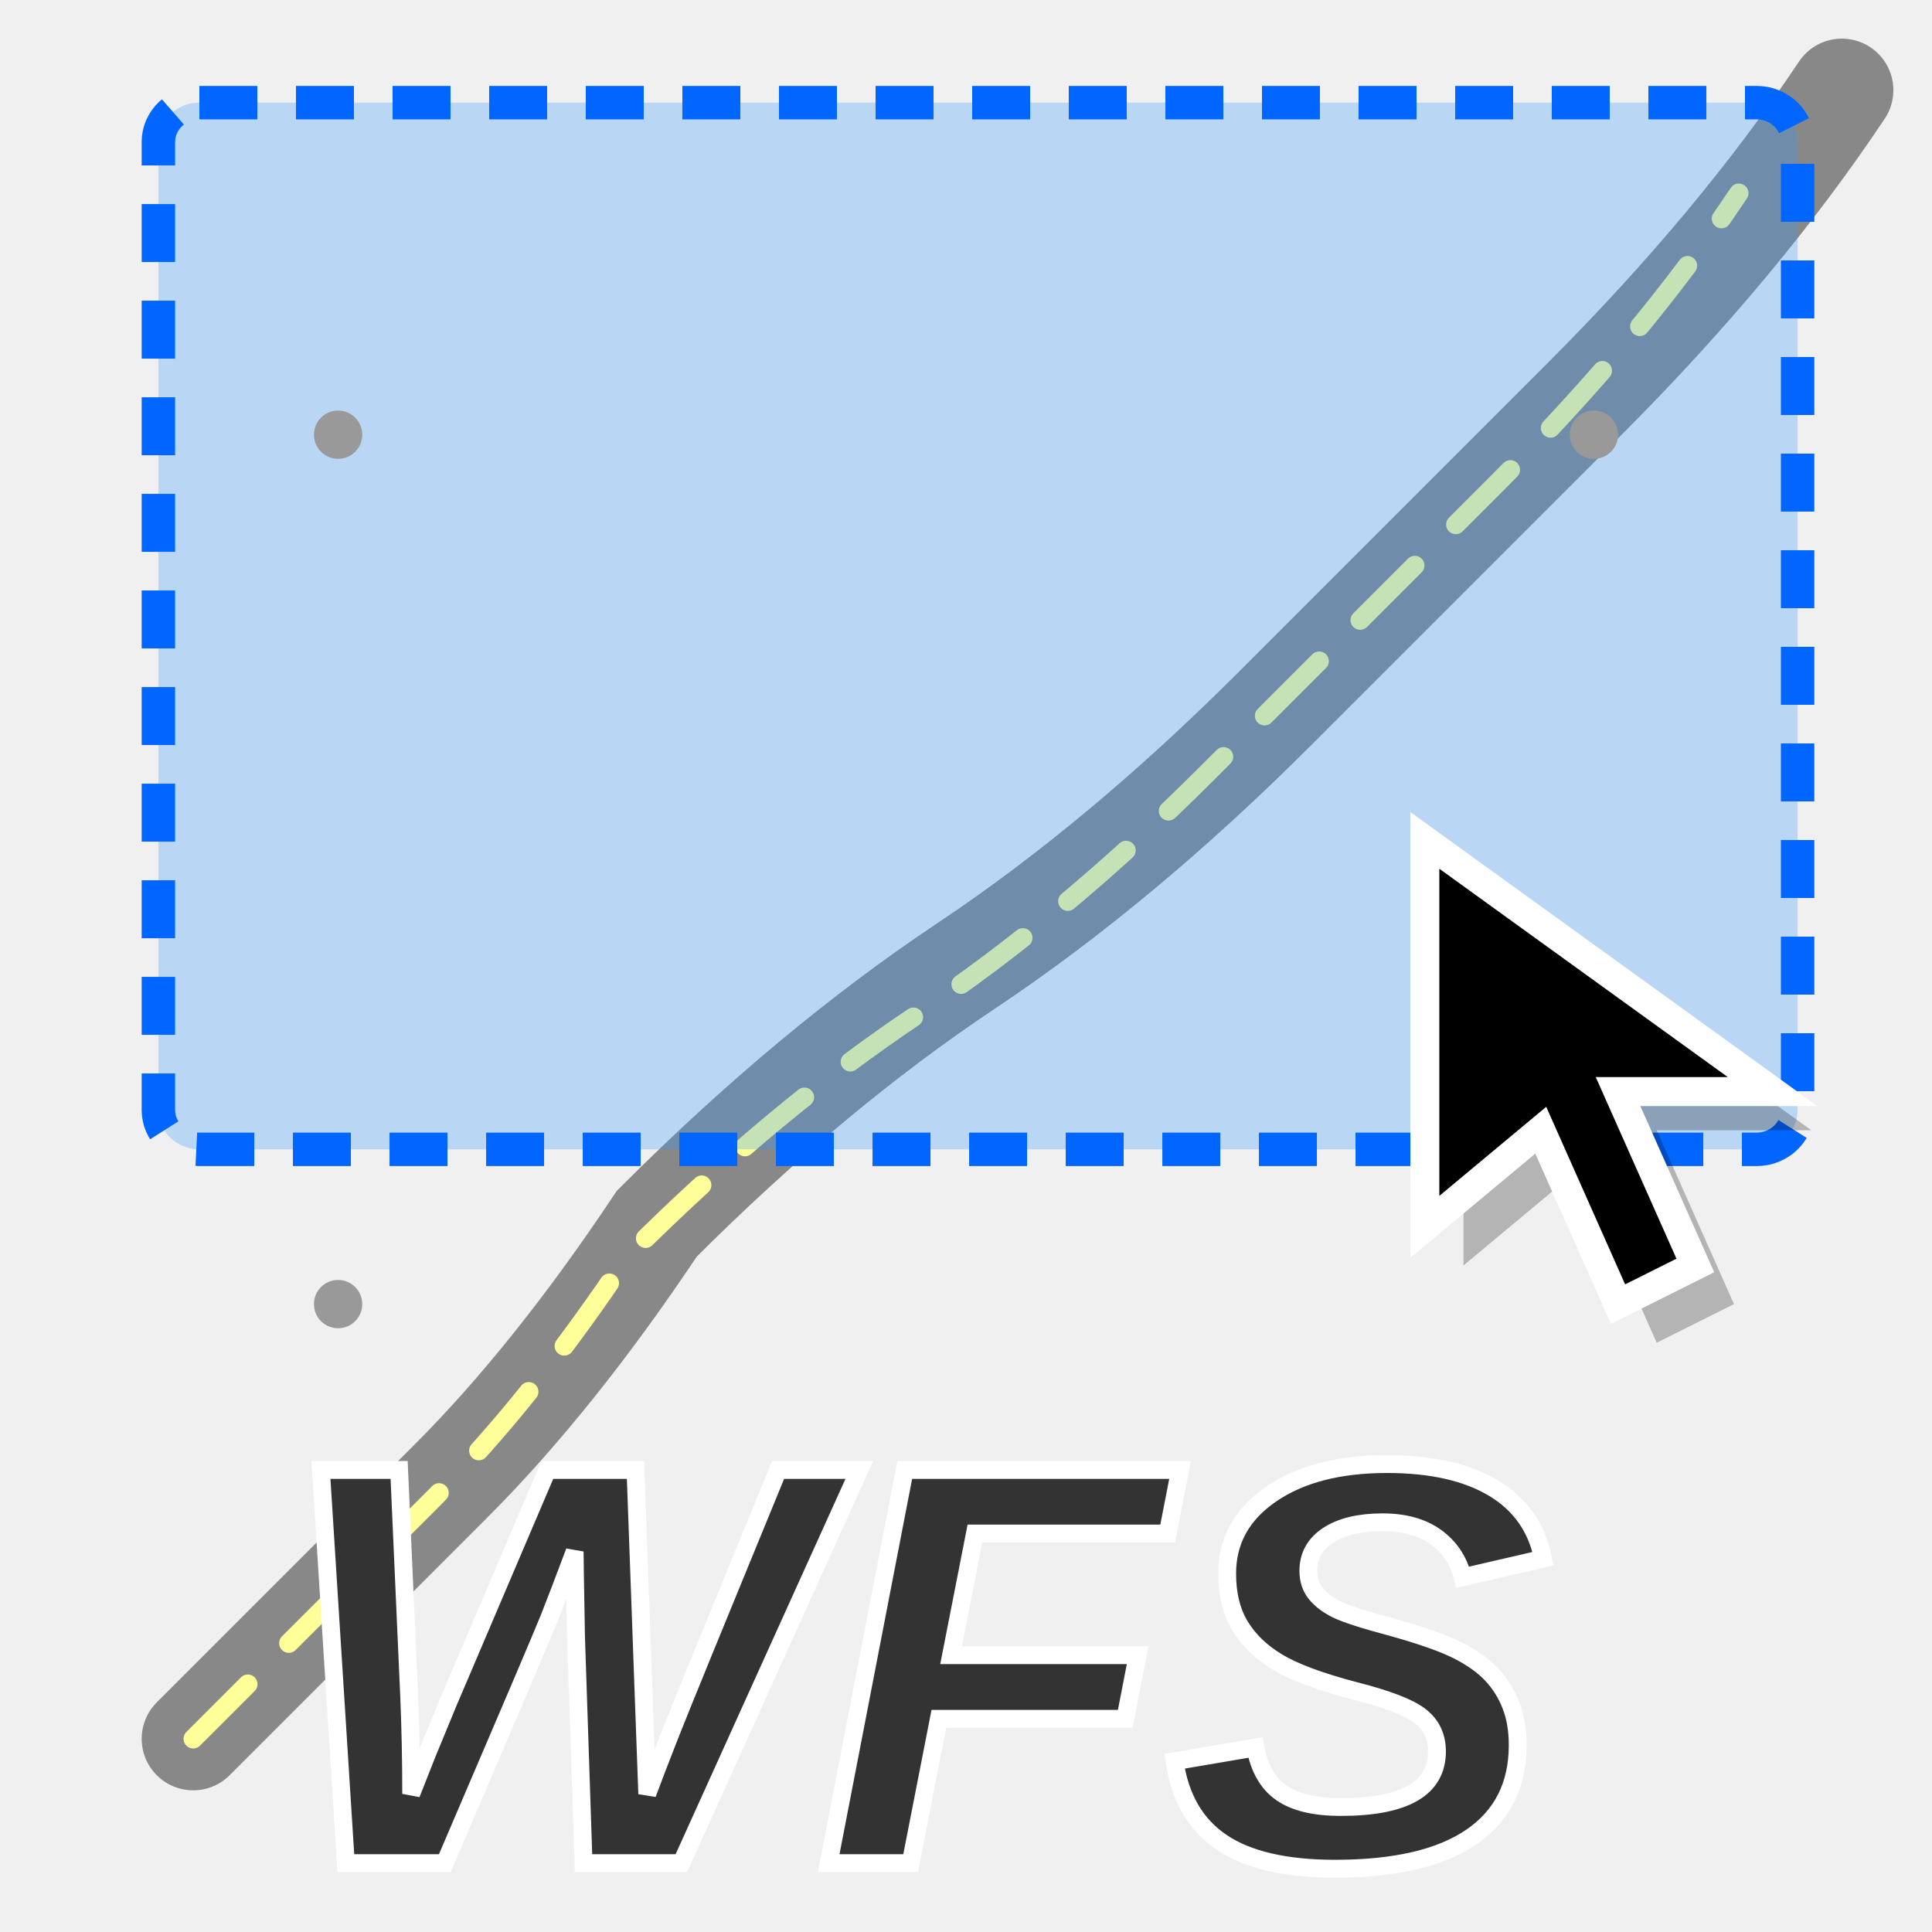
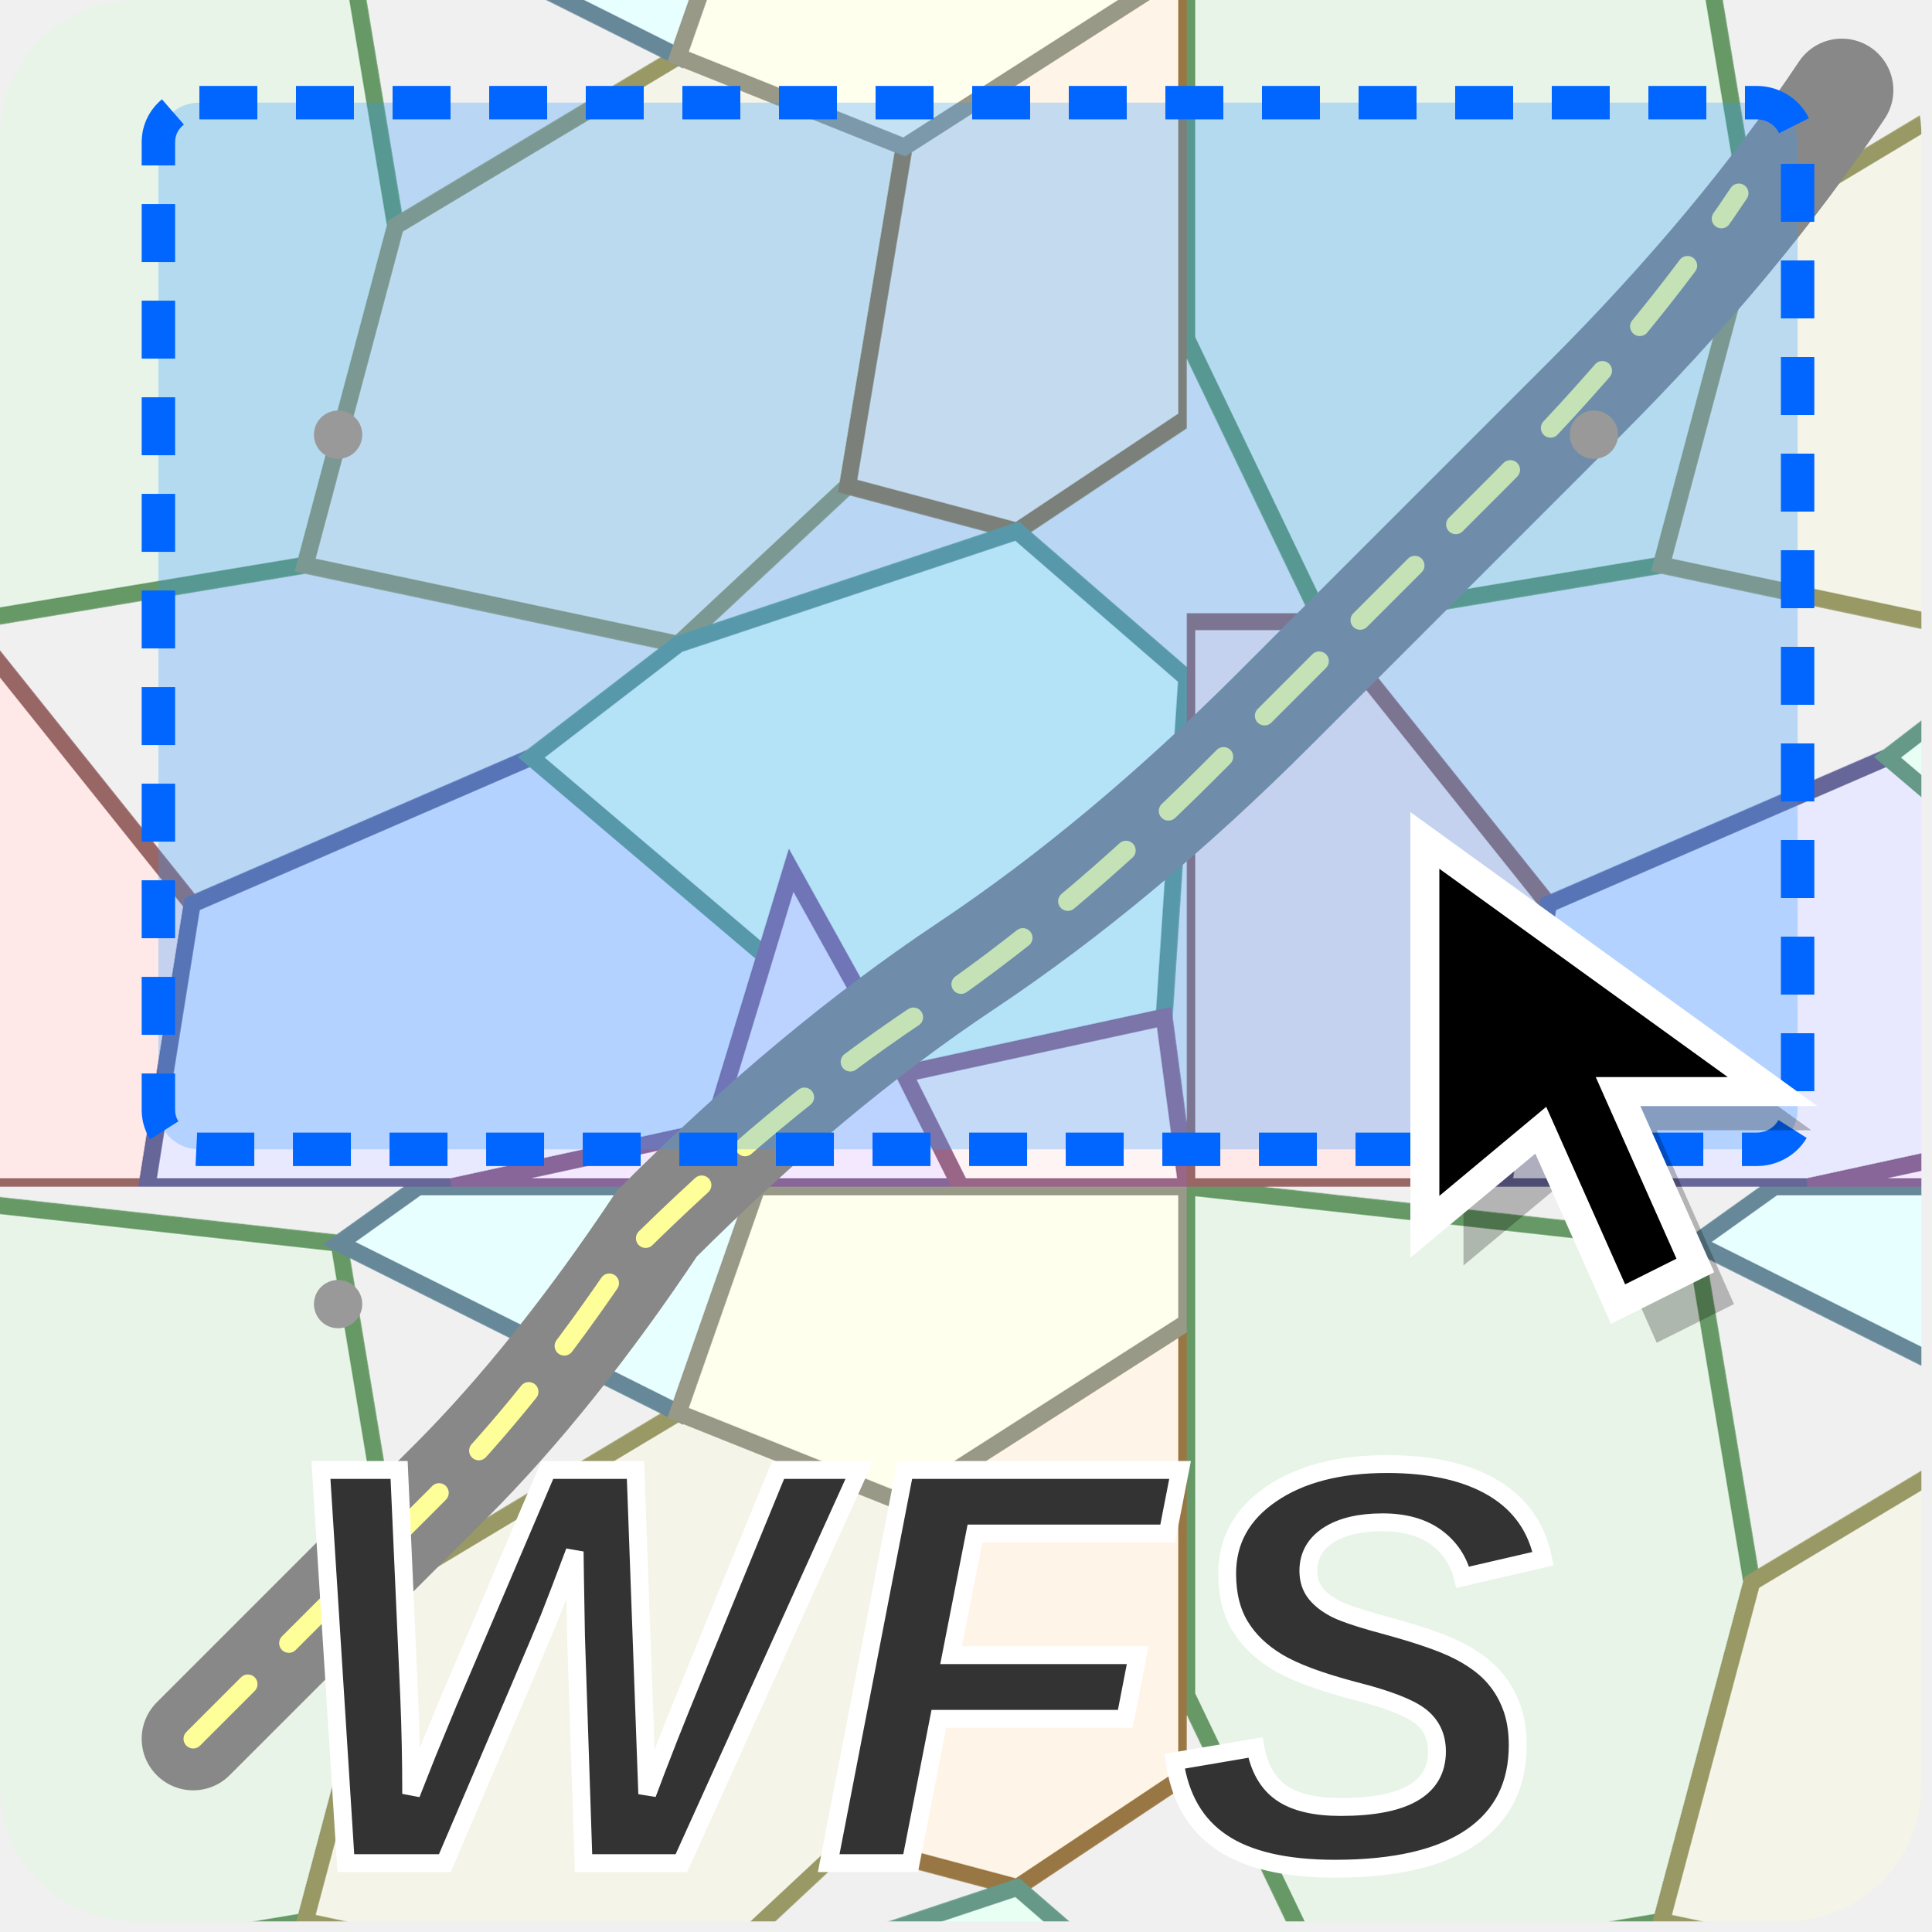
<svg xmlns="http://www.w3.org/2000/svg" width="200" height="200" viewBox="0 0 200 200" version="1.1" id="svg16">
  <defs id="defs10">
    <pattern id="cadastralPattern" x="0" y="0" width="120" height="120" patternUnits="userSpaceOnUse" patternTransform="matrix(1.170007,0,0,1.170007,-17.5501,-17.5501)">
      <path d="M 0,0 L 45,5 L 50,35 L 42,65 L 12,70 L 0,45 Z" fill="#e8f4e8" stroke="#669966" stroke-width="1.5" id="path1" />
      <path d="M 50,35 L 75,20 L 95,28 L 90,58 L 75,72 L 42,65 Z" fill="#f4f4e8" stroke="#999966" stroke-width="1.5" id="path2" />
      <path d="M 0,70 L 12,70 L 32,95 L 28,120 L 0,120 Z" fill="#ffe8e8" stroke="#996666" stroke-width="1.5" id="path3" />
      <path d="M 32,95 L 62,82 L 85,92 L 78,115 L 55,120 L 28,120 Z" fill="#e8e8ff" stroke="#666699" stroke-width="1.5" id="path4" />
      <path d="M 95,28 L 120,12 L 120,52 L 105,62 L 90,58 Z" fill="#fff4e8" stroke="#997744" stroke-width="1.5" id="path5" />
      <path d="M 75,72 L 105,62 L 120,75 L 118,105 L 95,110 L 62,82 Z" fill="#e8fff4" stroke="#669988" stroke-width="1.5" id="path6" />
      <path d="M 85,92 L 95,110 L 100,120 L 55,120 L 78,115 Z" fill="#f4e8ff" stroke="#886699" stroke-width="1.5" id="path7" />
      <path d="M 95,110 L 118,105 L 120,120 L 100,120 Z" fill="#fff4f4" stroke="#996688" stroke-width="1.5" id="path8" />
      <path d="M 45,5 L 75,20 L 82,0 L 52,0 Z" fill="#e8ffff" stroke="#668899" stroke-width="1.5" id="path9" />
      <path d="M 82,0 L 120,0 L 120,12 L 95,28 L 75,20 Z" fill="#ffffee" stroke="#999988" stroke-width="1.5" id="path10" />
    </pattern>
  </defs>
-   <rect x="0" y="0" width="198.901" height="198.901" rx="14.04" ry="14.04" fill="url(#cadastralPattern)" id="rect11" style="fill:url(#pattern16);stroke-width:1.17" />
+   <rect x="0" y="0" width="198.901" height="198.901" rx="14.04" ry="14.04" fill="url(#cadastralPattern)" id="rect11" style="fill:url(#cadastralPattern);stroke-width:1.17" />
  <path d="M 20,180 Q 36,164 46.667,153.333 57.333,142.667 68,126.667 84,110.667 100,100 116,89.333 132,73.333 148,57.333 164,41.333 180,25.333 190.667,9.333" fill="none" stroke="#888888" stroke-width="10.667" stroke-linecap="round" id="path11" />
  <path d="M 20,180 Q 35,165 45,155 T 65,130 Q 80,115 95,105 T 125,80 Q 140,65 155,50 T 180,20" fill="none" stroke="#ffff99" stroke-width="2" stroke-dasharray="8,6" stroke-linecap="round" id="path12" />
  <rect x="16.397" y="10.626" width="169.691" height="108.354" fill="#3399ff" fill-opacity="0.5" stroke="#0066ff" stroke-width="3.46" stroke-dasharray="6, 4" rx="4.242" ry="4.063" id="rect12" style="fill:#3399ff;fill-opacity:0.289" />
  <g transform="matrix(2,0,0,2,147.5,87)" id="g13">
    <polygon points="6,15 10,24 14,22 10,13 18,13 0,0 0,20 " fill="#00000040" transform="translate(2,2)" id="polygon12" />
    <polygon points="6,15 10,24 14,22 10,13 18,13 0,0 0,20 " fill="#000000" stroke="#ffffff" stroke-width="1.5" id="polygon13" />
  </g>
  <circle cx="35" cy="45" r="2.5" fill="#999999" id="circle13" />
  <circle cx="165" cy="45" r="2.5" fill="#999999" id="circle14" />
  <circle cx="35" cy="135" r="2.5" fill="#999999" id="circle15" />
  <text x="94.617" y="192.872" font-family="Arial, sans-serif" font-size="59.166px" font-weight="bold" font-style="italic" fill="#333333" stroke="#ffffff" stroke-width="1.849" text-anchor="middle" id="text16">WFS</text>
</svg>
